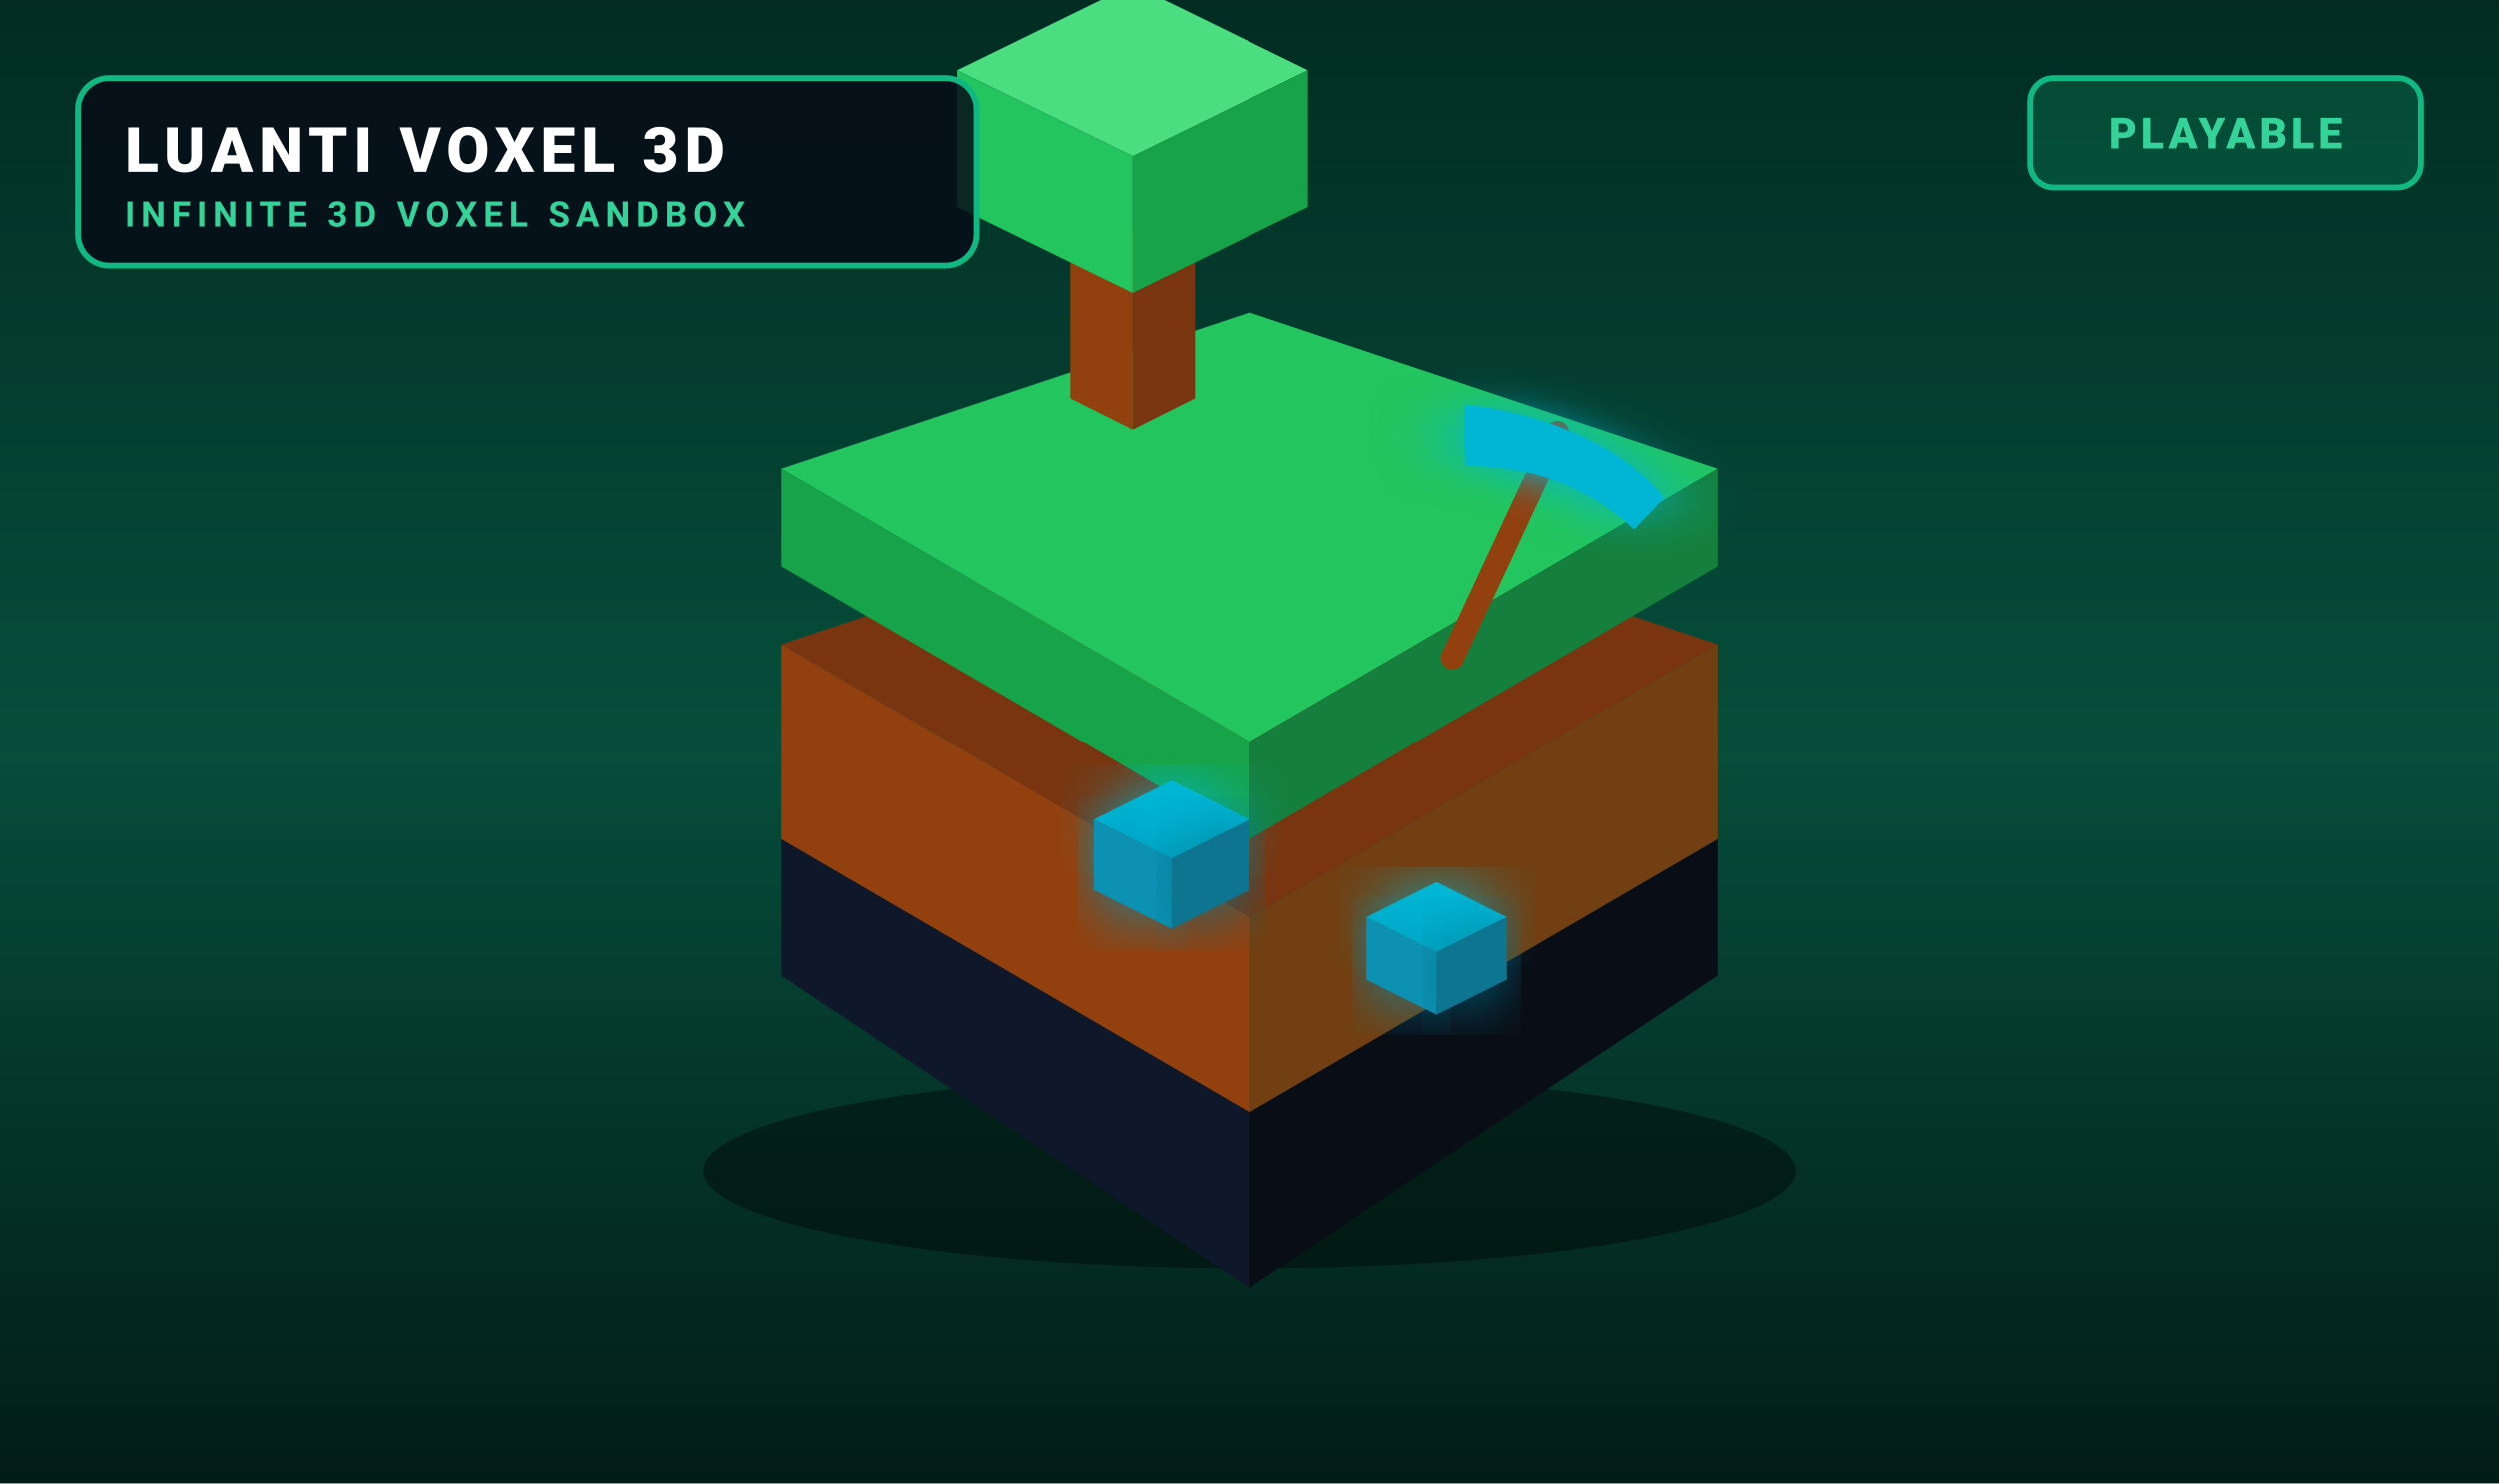
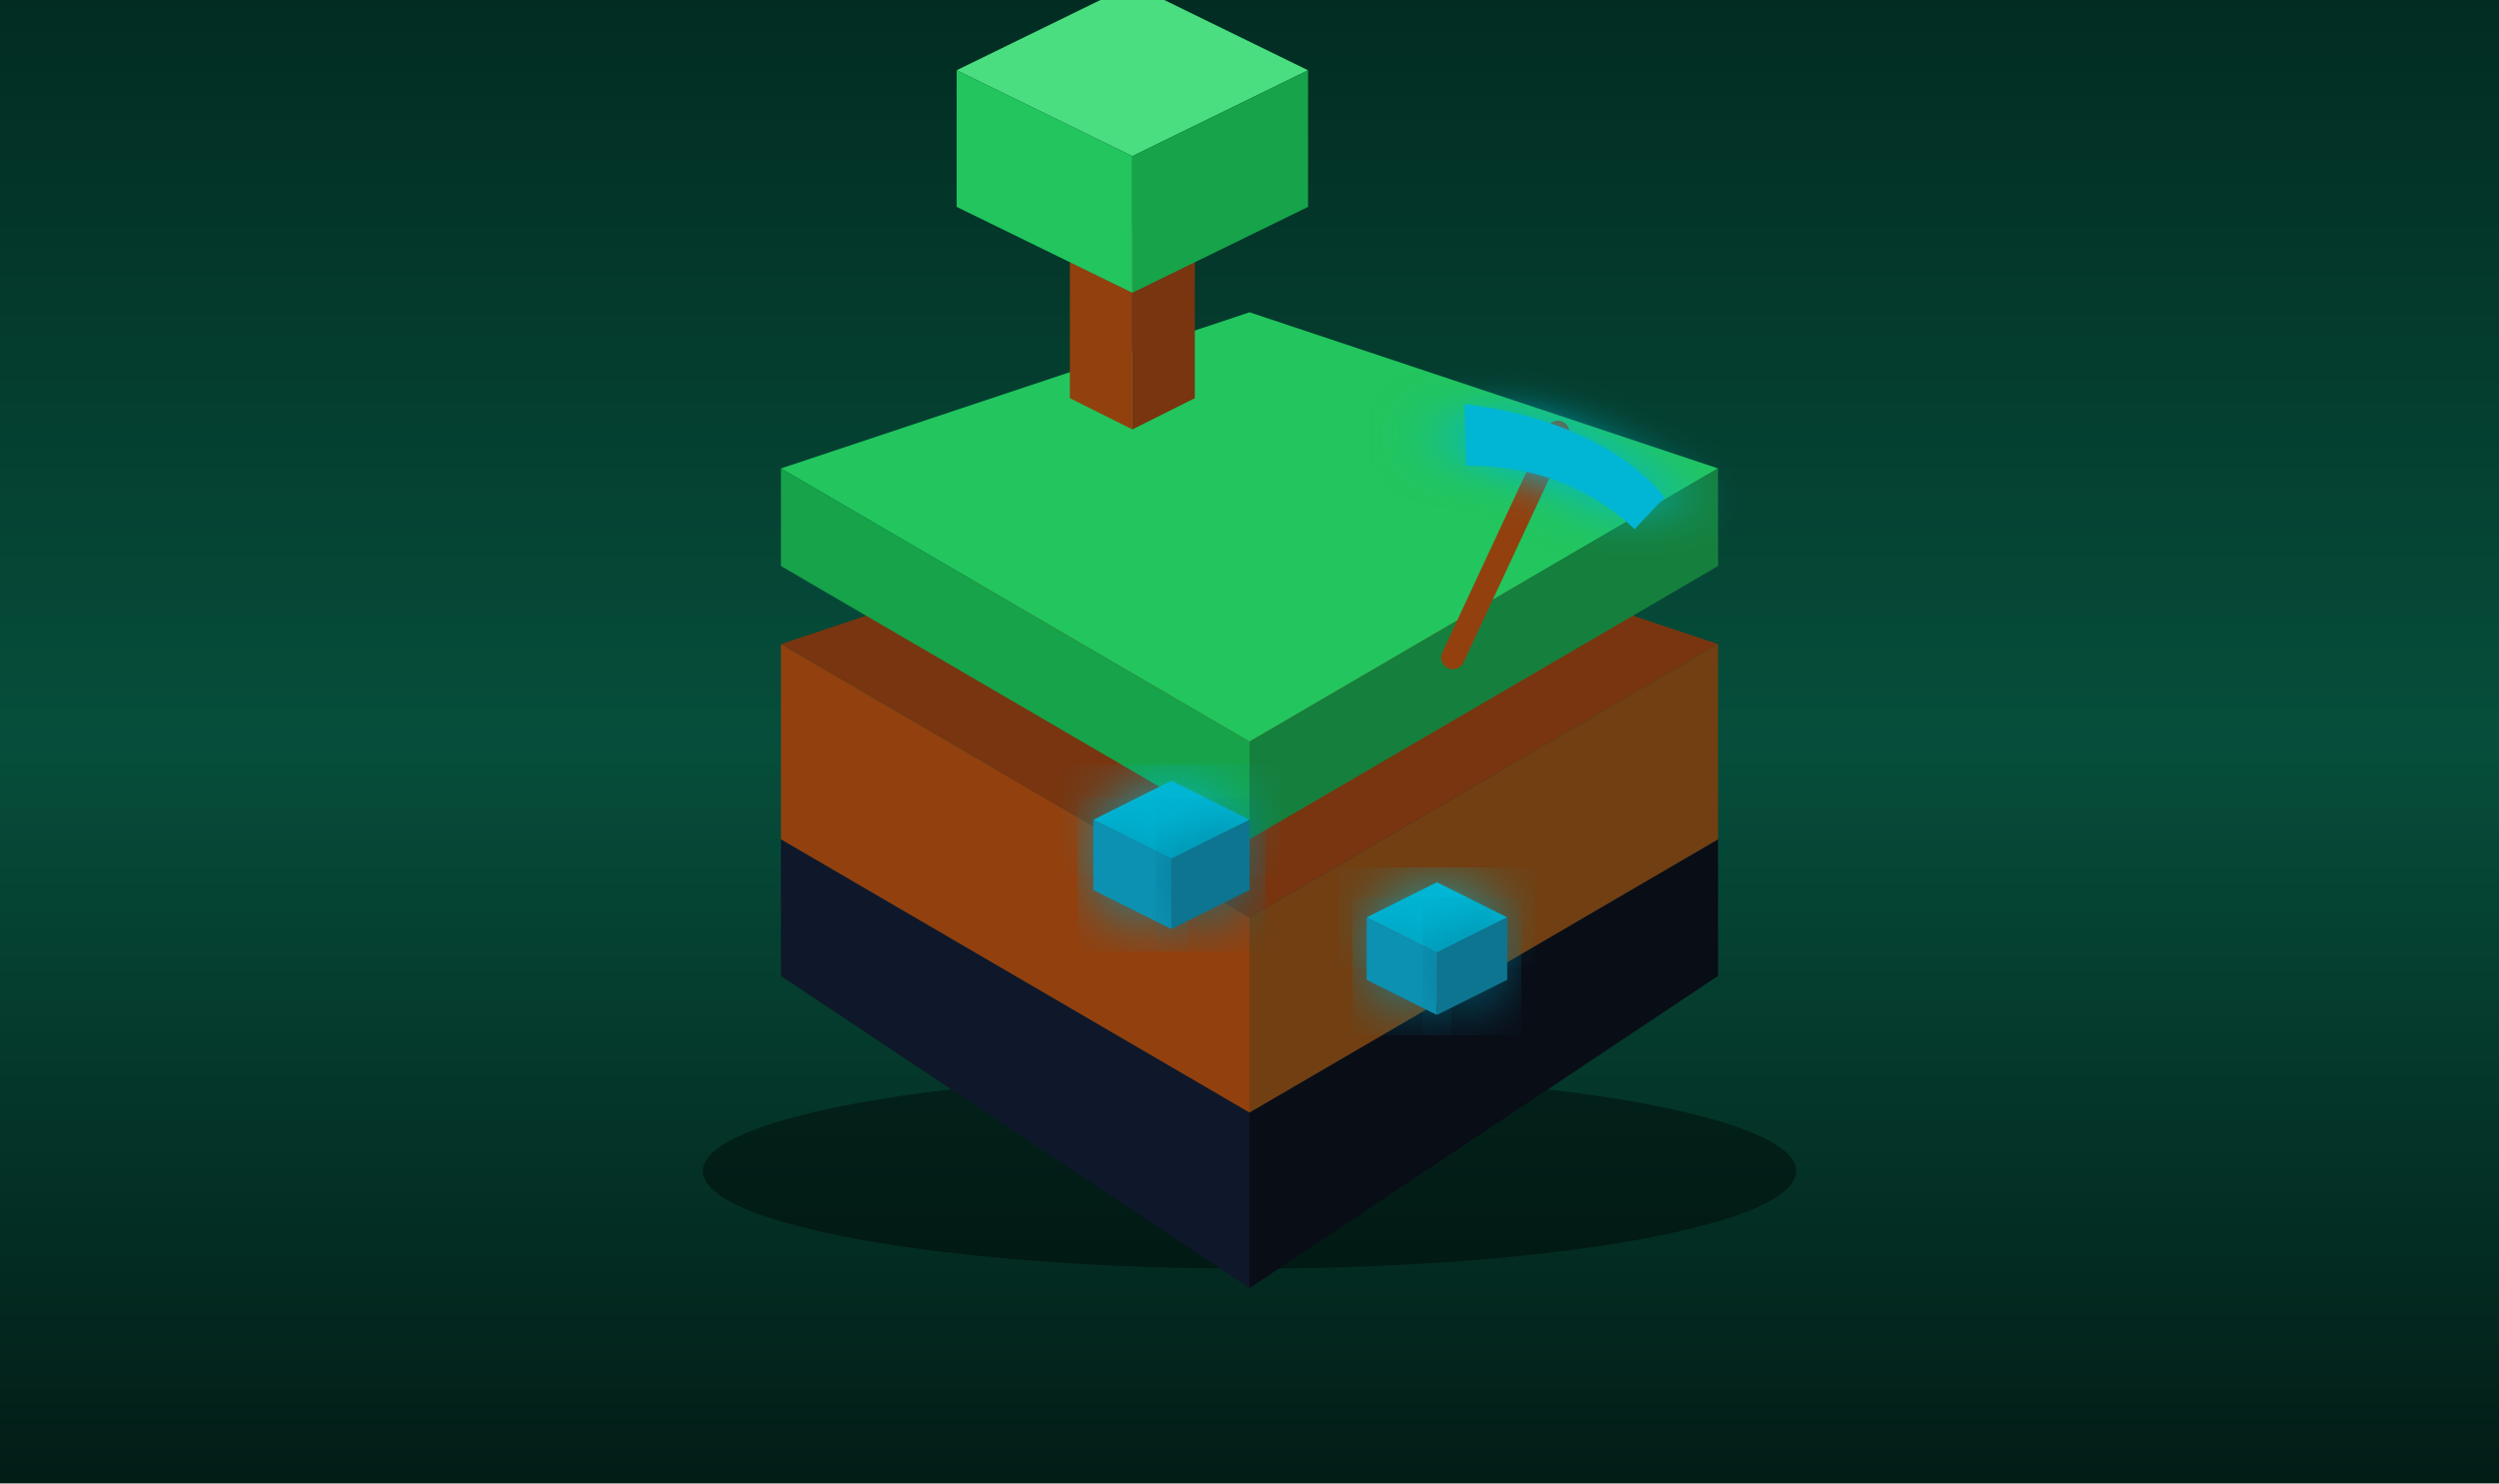
<svg xmlns="http://www.w3.org/2000/svg" viewBox="0 0 640 380" width="100%" height="100%">
  <defs>
    <linearGradient id="lua-bg" x1="0%" y1="0%" x2="0%" y2="100%">
      <stop offset="0%" stop-color="#022c22" />
      <stop offset="50%" stop-color="#064e3b" />
      <stop offset="100%" stop-color="#021c16" />
    </linearGradient>
    <filter id="cyber-glow" x="-20%" y="-20%" width="140%" height="140%">
      <feGaussianBlur stdDeviation="8" result="blur" />
      <feMerge>
        <feMergeNode in="blur" />
        <feMergeNode in="SourceGraphic" />
      </feMerge>
    </filter>
  </defs>
  <rect width="640" height="380" fill="url(#lua-bg)" />
  <g transform="translate(320, 190)">
    <ellipse cx="0" cy="110" rx="140" ry="25" fill="#000000" opacity="0.4" />
    <polygon points="0,95 -120,25 0,-15 120,25" fill="#1e293b" />
    <polygon points="-120,25 0,95 0,140 -120,60" fill="#0f172a" />
    <polygon points="0,95 120,25 120,60 0,140" fill="#090d16" />
    <polygon points="0,45 -120,-25 0,-65 120,-25" fill="#78350f" />
    <polygon points="-120,-25 0,45 0,95 -120,25" fill="#92400e" />
    <polygon points="0,45 120,-25 120,25 0,95" fill="#713f12" />
    <polygon points="0,0 -120,-70 0,-110 120,-70" fill="#22c55e" />
    <polygon points="-120,-70 0,0 0,25 -120,-45" fill="#16a34a" />
    <polygon points="0,0 120,-70 120,-45 0,25" fill="#15803d" />
    <g transform="translate(-40, 20)">
      <polygon points="0,0 20,-10 40,0 20,10" fill="#06b6d4" filter="url(#cyber-glow)" />
      <polygon points="0,0 20,10 20,28 0,18" fill="#0891b2" filter="url(#cyber-glow)" />
      <polygon points="20,10 40,0 40,18 20,28" fill="#0e7490" filter="url(#cyber-glow)" />
    </g>
    <g transform="translate(30, 45)">
      <polygon points="0,0 18,-9 36,0 18,9" fill="#06b6d4" filter="url(#cyber-glow)" />
      <polygon points="0,0 18,9 18,25 0,16" fill="#0891b2" filter="url(#cyber-glow)" />
      <polygon points="18,9 36,0 36,16 18,25" fill="#0e7490" filter="url(#cyber-glow)" />
    </g>
    <g transform="translate(-30, -115)">
      <polygon points="0,0 16,-8 0,-16 -16,-8" fill="#b45309" />
      <polygon points="-16,-8 0,0 0,35 -16,27" fill="#92400e" />
      <polygon points="0,0 16,-8 16,27 0,35" fill="#78350f" />
      <g transform="translate(0, -35)">
        <polygon points="0,0 45,-22 0,-44 -45,-22" fill="#4ade80" />
        <polygon points="-45,-22 0,0 0,35 -45,13" fill="#22c55e" />
        <polygon points="0,0 45,-22 45,13 0,35" fill="#16a34a" />
      </g>
    </g>
    <g transform="translate(70, -60) rotate(-20)">
      <line x1="-30" y1="30" x2="15" y2="-15" stroke="#92400e" stroke-width="6" stroke-linecap="round" />
      <path d="M-5,-30 C15,-20 30,-5 35,10 L25,15 C20,5 10,-8 -10,-15 Z" fill="#06b6d4" filter="url(#cyber-glow)" />
    </g>
  </g>
-   <rect x="20" y="20" width="230" height="48" rx="8" fill="#080c18" fill-opacity="0.85" stroke="#10b981" stroke-width="1.5" />
-   <text x="32" y="44" font-family="-apple-system, BlinkMacSystemFont, 'Segoe UI', Roboto, sans-serif" font-size="16" font-weight="900" fill="#ffffff" letter-spacing="1.5">LUANTI VOXEL 3D</text>
-   <text x="32" y="58" font-family="-apple-system, BlinkMacSystemFont, 'Segoe UI', Roboto, sans-serif" font-size="9" font-weight="700" fill="#34d399" letter-spacing="1.5">INFINITE 3D VOXEL SANDBOX</text>
-   <rect x="520" y="20" width="100" height="28" rx="6" fill="#10b981" fill-opacity="0.2" stroke="#10b981" stroke-width="1.5" />
-   <text x="570" y="38" text-anchor="middle" font-family="-apple-system, BlinkMacSystemFont, 'Segoe UI', Roboto, sans-serif" font-size="11" font-weight="800" fill="#34d399" letter-spacing="1">PLAYABLE</text>
</svg>
